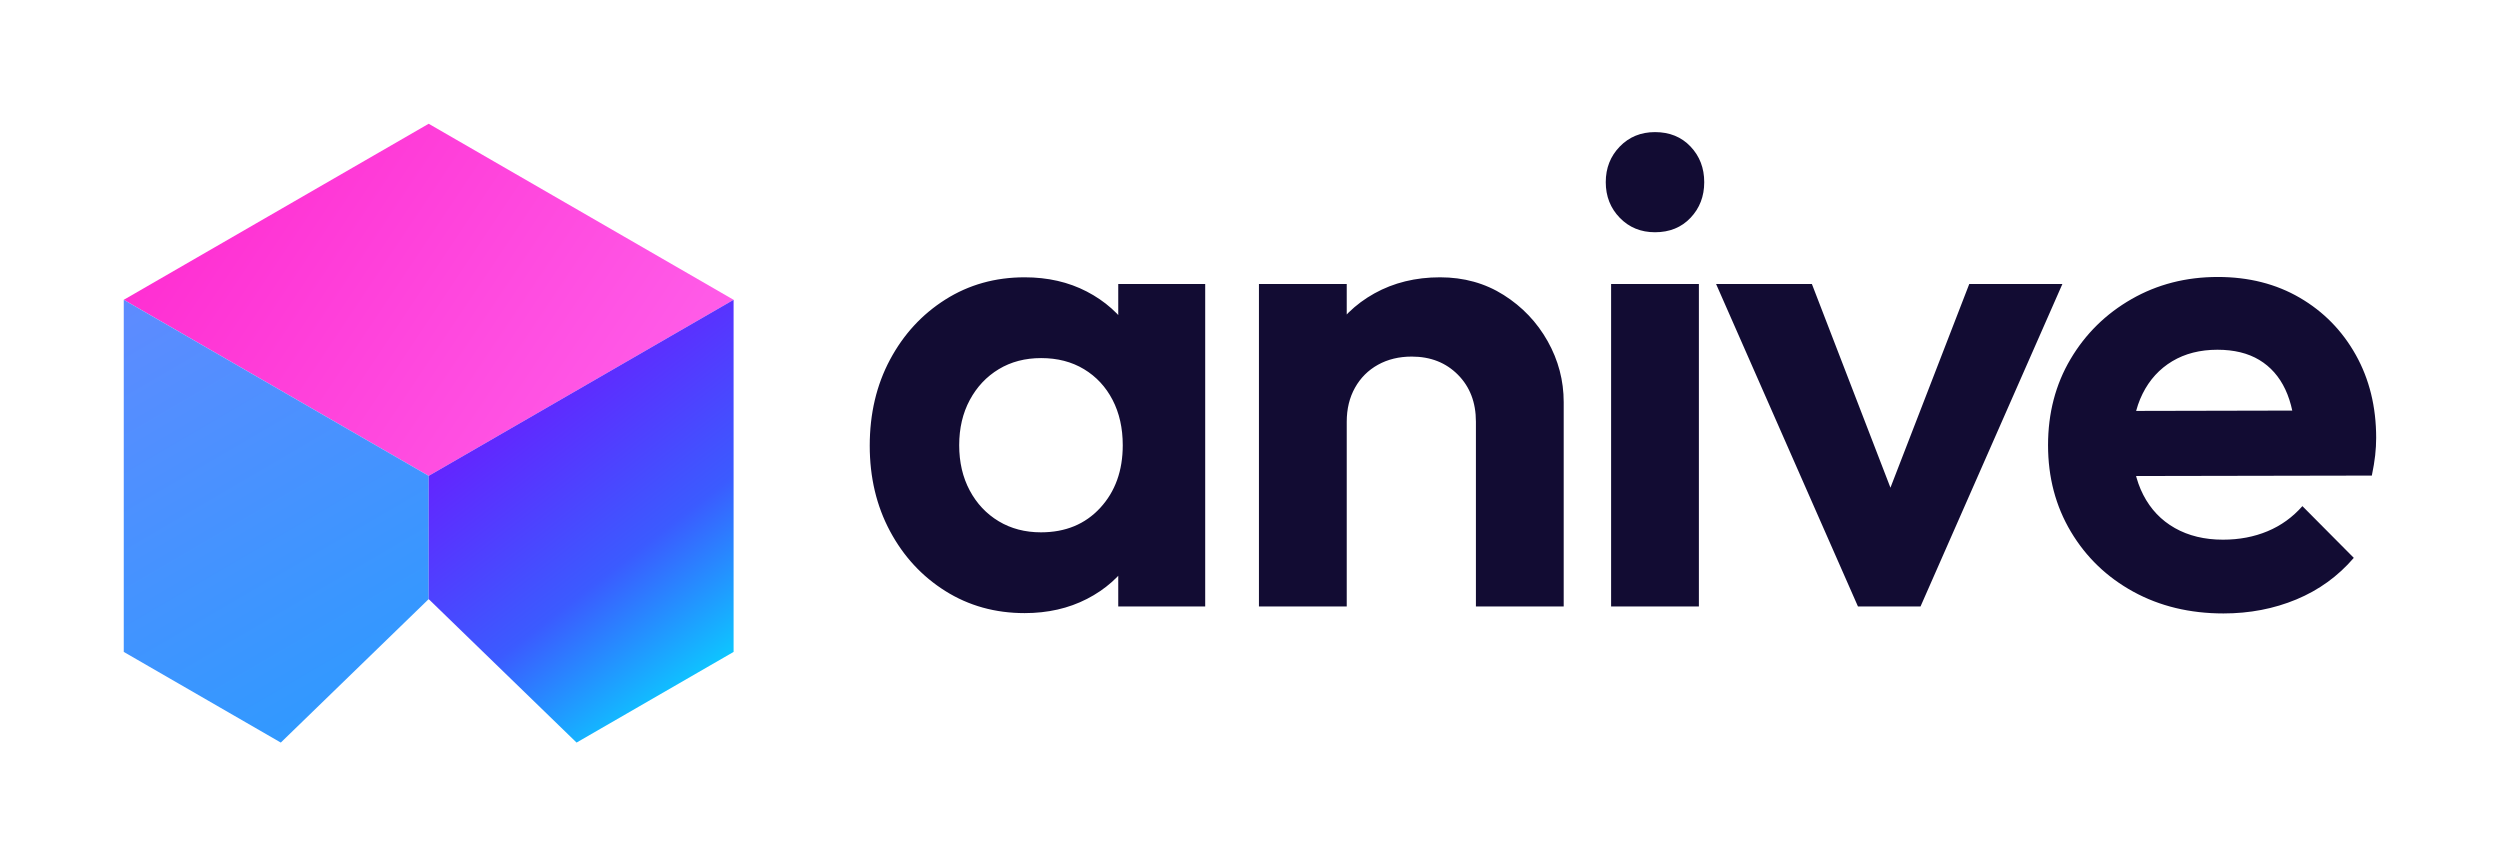
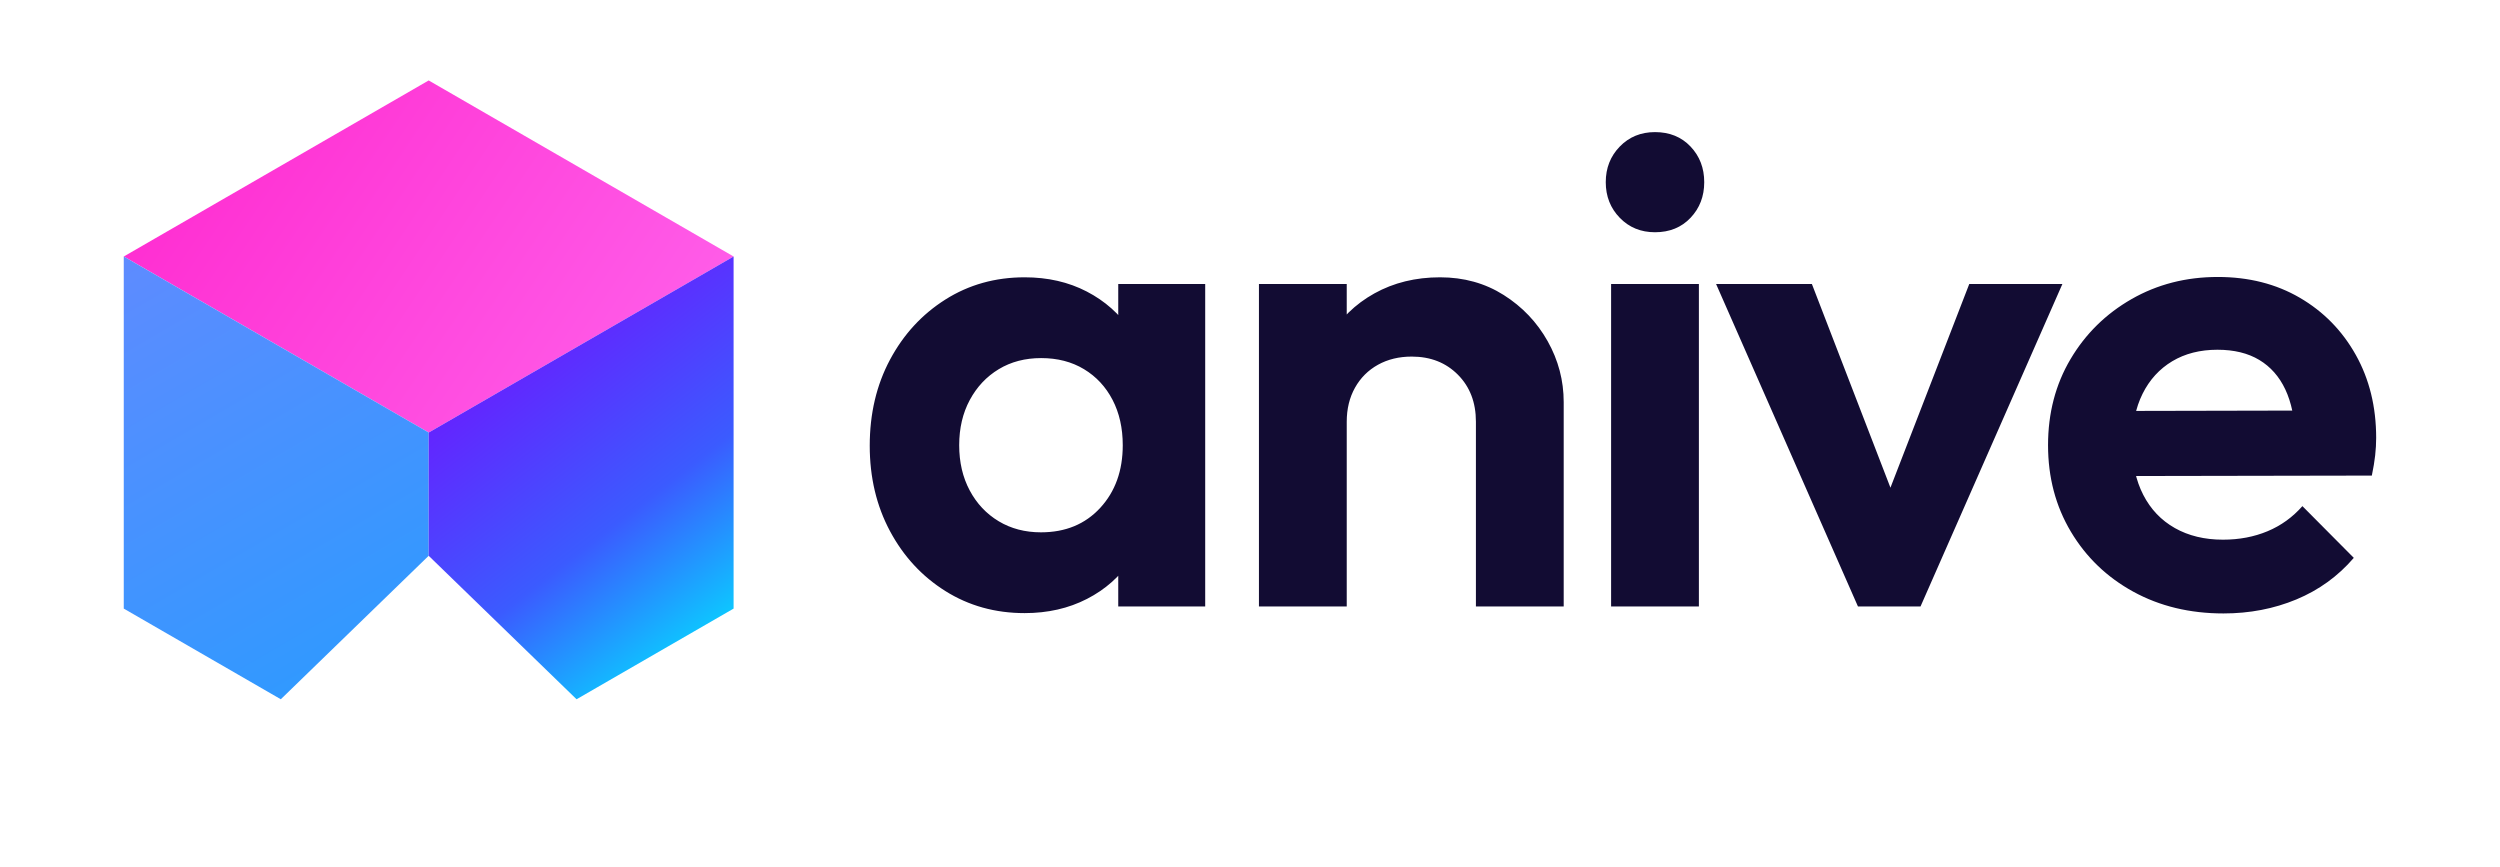
<svg xmlns="http://www.w3.org/2000/svg" viewBox="0 0 808 280" role="img" aria-label="Anive — Sistema de Gestão">
  <defs>
    <linearGradient id="anG_t" x1="-60" y1="-90" x2="60" y2="-10" gradientUnits="userSpaceOnUse">
      <stop offset="0" stop-color="#FF2FD2" />
      <stop offset="1" stop-color="#FF5CE8" />
    </linearGradient>
    <linearGradient id="anG_l" x1="-86" y1="-50" x2="-10" y2="80" gradientUnits="userSpaceOnUse">
      <stop offset="0" stop-color="#5E8BFF" />
      <stop offset="1" stop-color="#2A9BFF" />
    </linearGradient>
    <linearGradient id="anG_r" x1="10" y1="-20" x2="80" y2="70" gradientUnits="userSpaceOnUse">
      <stop offset="0" stop-color="#6A1BFF" />
      <stop offset="0.55" stop-color="#3B5BFF" />
      <stop offset="1" stop-color="#00E5FF" />
    </linearGradient>
  </defs>
-   <g transform="translate(138.549 153.798) scale(1.13798)">
+   <g transform="translate(138.549 139.798) scale(1.13798)">
    <polygon points="0,-100 86.6,-50 0,0 -86.6,-50" fill="url(#anG_t)" />
    <polygon points="-86.6,-50 0,0 0,35 -42,75.75 -86.6,50" fill="url(#anG_l)" />
    <polygon points="0,0 86.6,-50 86.6,50 42,75.75 0,35" fill="url(#anG_r)" />
  </g>
  <path d="M331.156 198.157Q316.915 198.157 305.560 191.037Q294.206 183.917 287.652 171.672Q281.098 159.427 281.098 144.053Q281.098 128.518 287.652 116.246Q294.206 103.975 305.560 96.800Q316.915 89.626 331.156 89.626Q342.376 89.626 351.222 94.211Q360.069 98.796 365.436 106.834Q370.803 114.871 371.181 125.120V162.663Q370.803 172.912 365.517 180.950Q360.230 188.987 351.303 193.572Q342.376 198.157 331.156 198.157ZM336.442 172.049Q348.309 172.049 355.591 164.147Q362.874 156.244 362.874 143.892Q362.874 135.585 359.583 129.246Q356.293 122.908 350.359 119.321Q344.425 115.734 336.496 115.734Q328.728 115.734 322.795 119.321Q316.861 122.908 313.436 129.273Q310.011 135.639 310.011 143.892Q310.011 152.145 313.409 158.510Q316.807 164.875 322.768 168.462Q328.728 172.049 336.442 172.049ZM361.417 196.0V168.004L365.948 142.597L361.417 117.406V91.784H389.521V196.0ZM477.015 196.0V136.286Q477.015 126.954 471.189 121.101Q465.363 115.248 456.287 115.248Q450.110 115.248 445.357 117.892Q440.604 120.535 437.934 125.309Q435.264 130.082 435.264 136.286L424.206 130.568Q424.206 118.431 429.519 109.234Q434.832 100.037 444.201 94.831Q453.570 89.626 465.427 89.626Q476.961 89.626 485.996 95.344Q495.031 101.062 500.210 110.286Q505.388 119.510 505.388 129.975V196.0ZM406.890 196.0V91.784H435.264V196.0ZM520.708 196.0V91.784H549.081V196.0ZM534.894 75.062Q528.044 75.062 523.513 70.396Q518.981 65.730 518.981 58.879Q518.981 52.029 523.513 47.363Q528.044 42.697 534.894 42.697Q541.961 42.697 546.384 47.363Q550.807 52.029 550.807 58.879Q550.807 65.730 546.384 70.396Q541.961 75.062 534.894 75.062ZM600.488 196.0 554.637 91.784H585.600L618.720 177.659H603.239L636.467 91.784H666.567L620.716 196.0ZM718.620 198.265Q702.330 198.265 689.519 191.253Q676.708 184.240 669.318 171.860Q661.928 159.481 661.928 143.892Q661.928 128.356 669.183 116.085Q676.438 103.813 688.925 96.665Q701.413 89.518 716.786 89.518Q731.782 89.518 743.299 96.234Q754.815 102.950 761.396 114.709Q767.977 126.468 767.977 141.518Q767.977 144.269 767.654 147.182Q767.330 150.095 766.575 153.709L678.865 153.871V132.834L753.413 132.672L741.869 141.356Q741.546 132.078 738.606 125.848Q735.666 119.618 730.191 116.327Q724.716 113.037 716.679 113.037Q708.264 113.037 702.060 116.759Q695.857 120.481 692.486 127.251Q689.114 134.020 689.114 143.460Q689.114 152.954 692.701 159.939Q696.289 166.925 702.923 170.674Q709.558 174.423 718.459 174.423Q726.334 174.423 732.861 171.699Q739.388 168.975 744.135 163.580L760.749 180.302Q753.089 189.203 742.193 193.734Q731.297 198.265 718.620 198.265Z" fill="#120C33" />
</svg>
